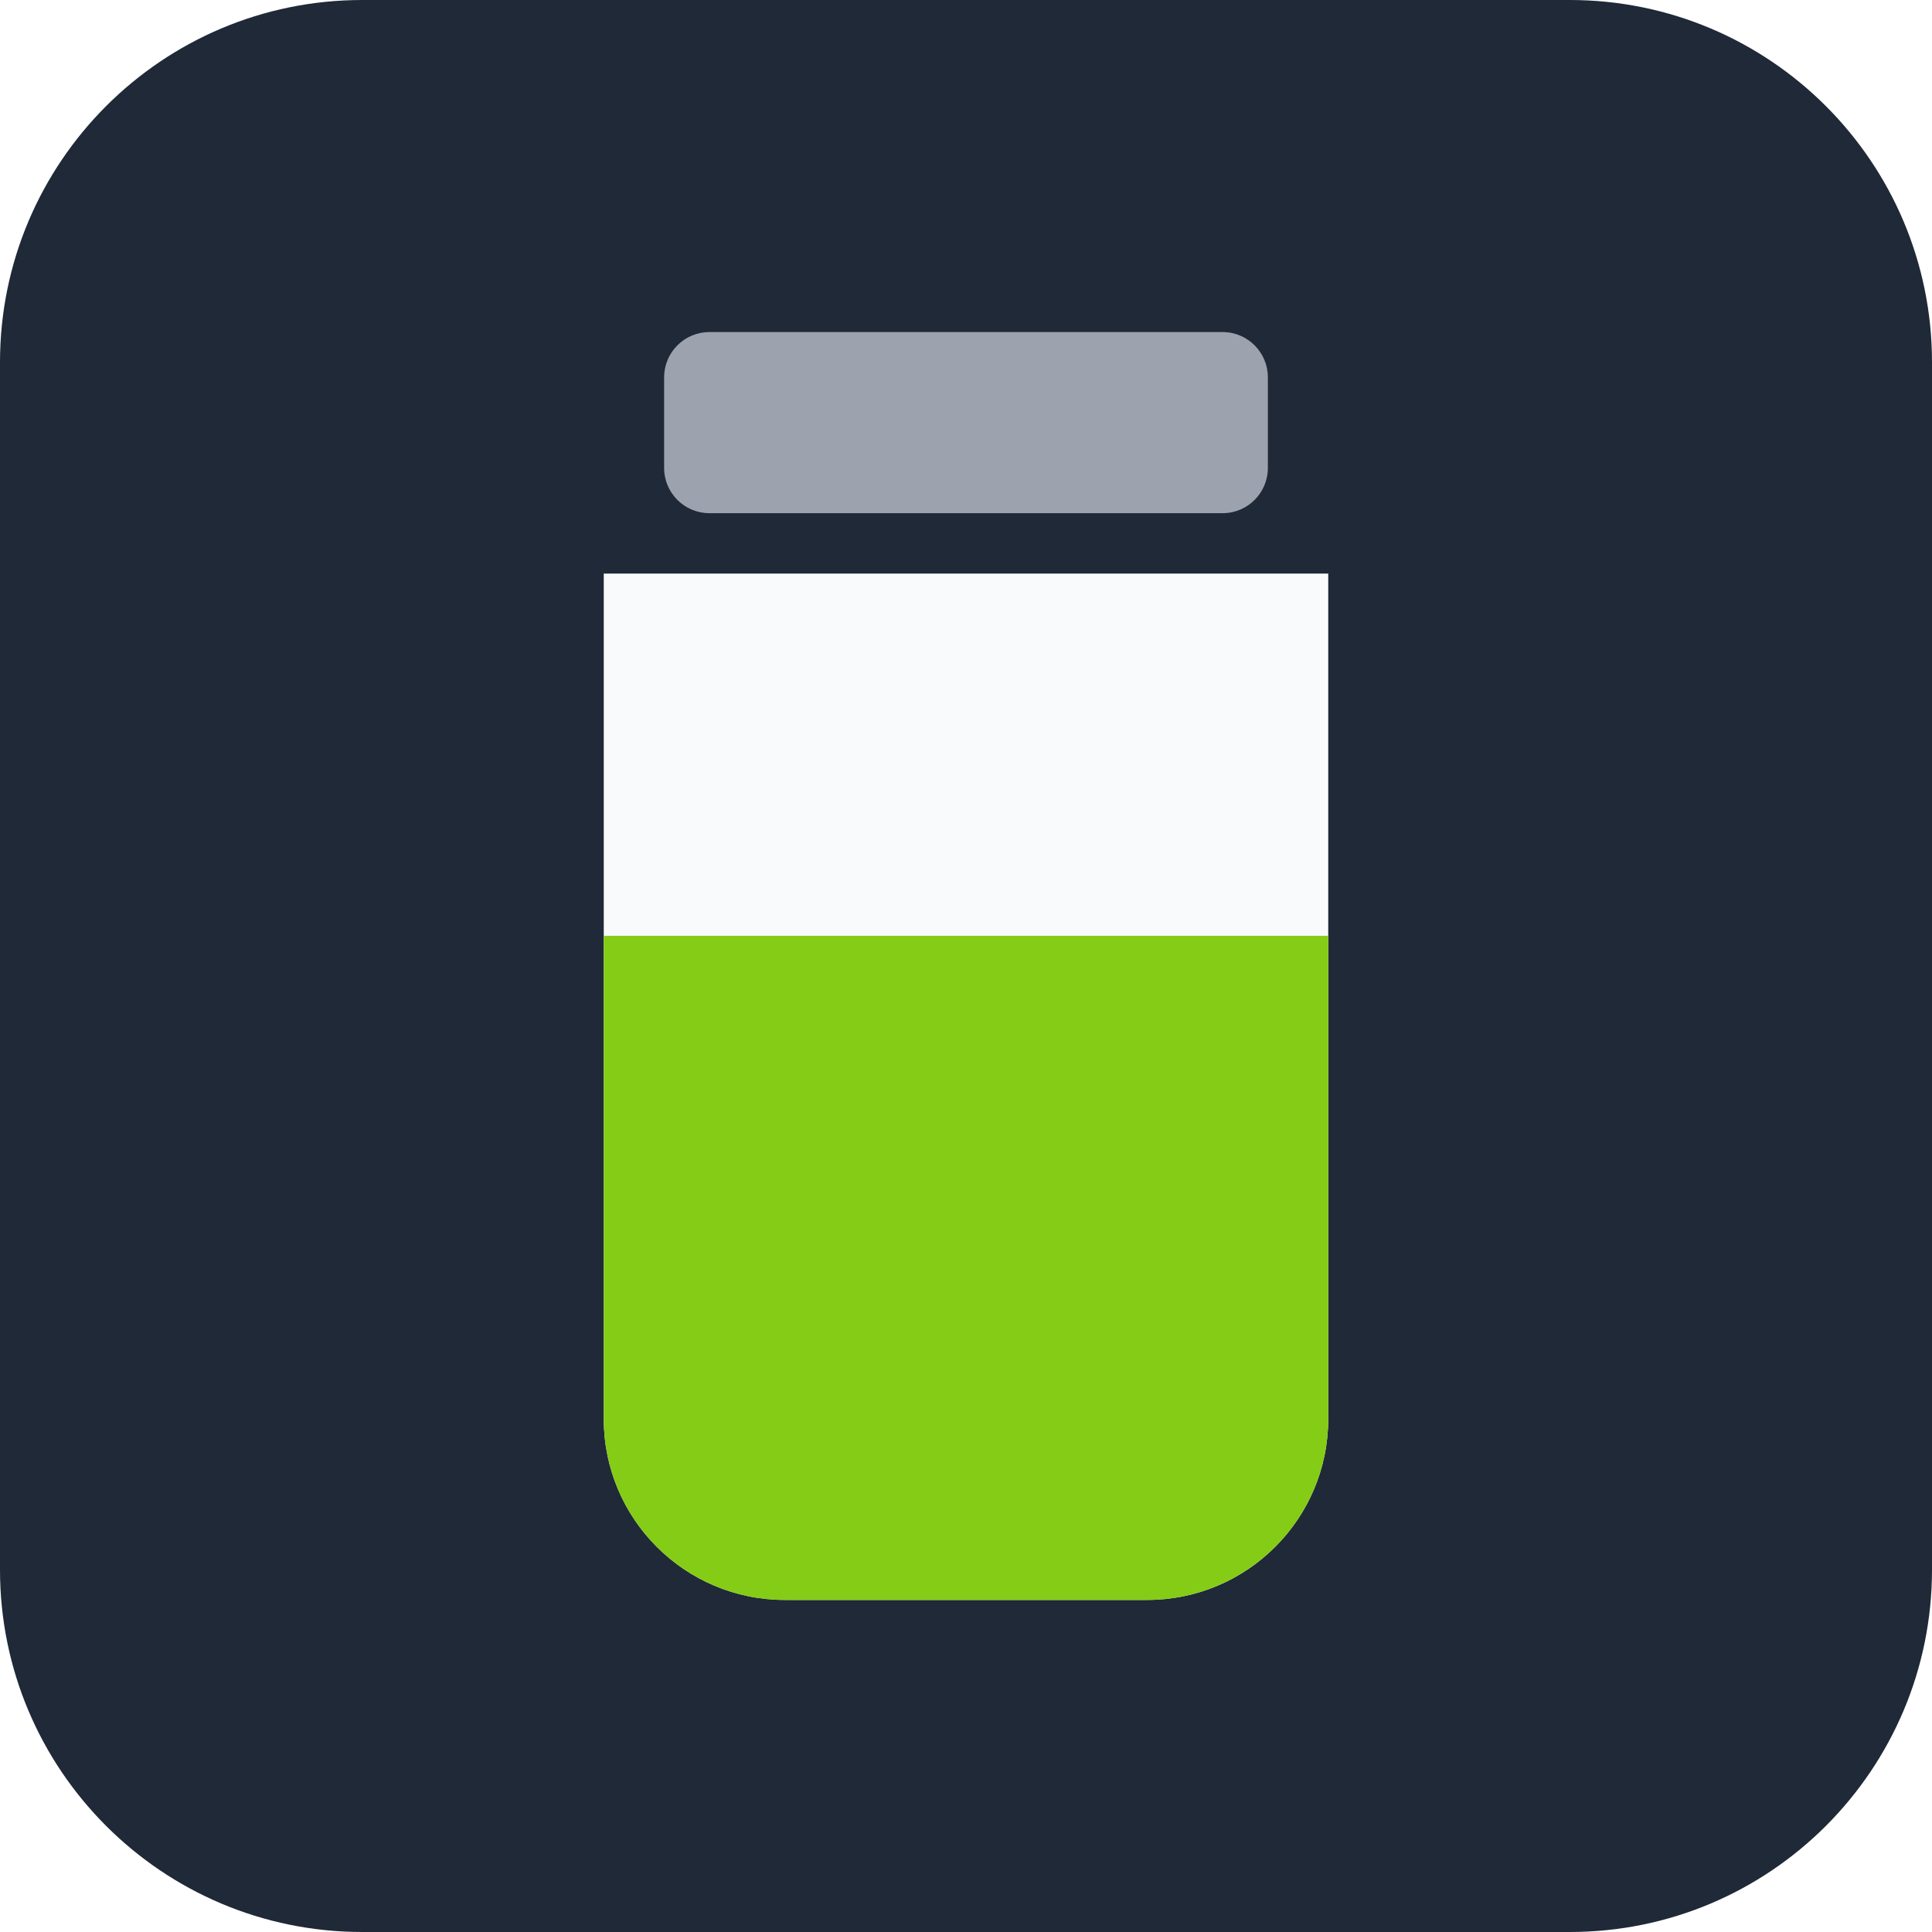
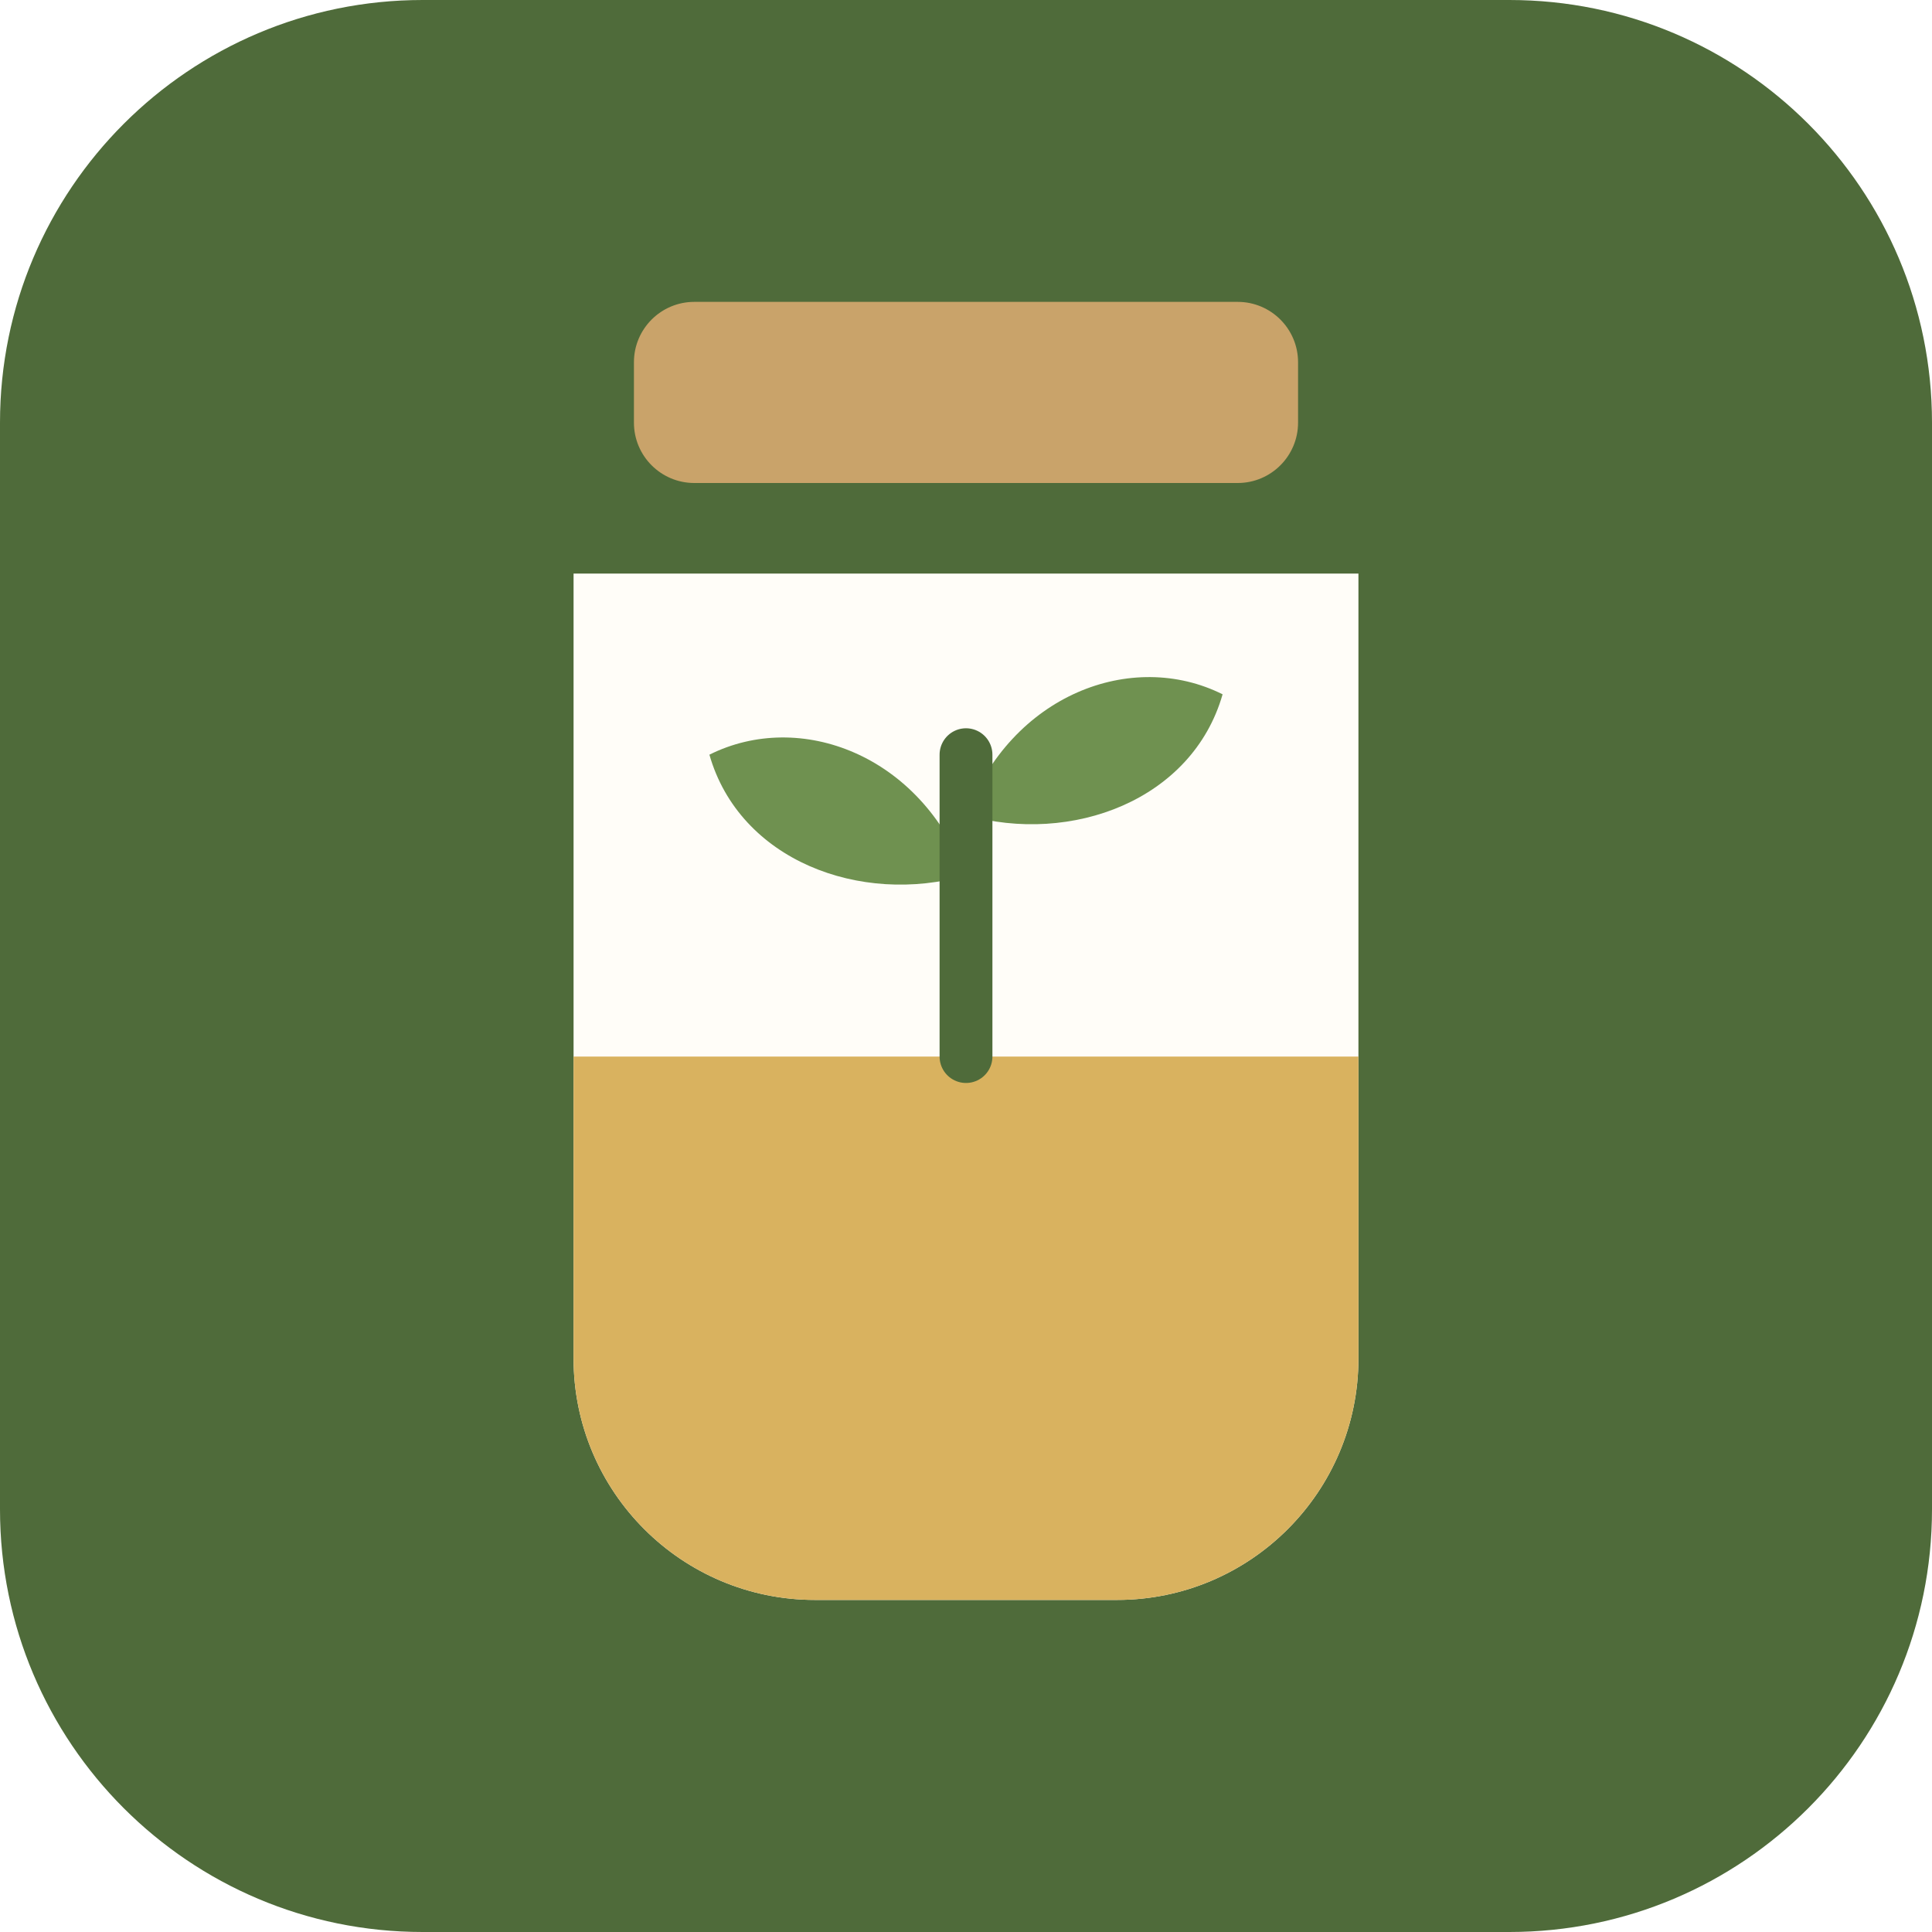
<svg xmlns="http://www.w3.org/2000/svg" viewBox="0 0 128 128">
-   <rect width="128" height="128" rx="24" fill="#1f2937" />
-   <rect x="44" y="22" width="40" height="12" rx="3" fill="#9ca3af" />
-   <path d="M40 38h48v56a12 12 0 0 1-12 12H52a12 12 0 0 1-12-12z" fill="#f9fafb" />
-   <path d="M40 62h48v32a12 12 0 0 1-12 12H52a12 12 0 0 1-12-12z" fill="#84cc16" />
+   <rect width="128" height="128" rx="28" fill="#4f6b3a" />
+   <rect x="42" y="20" width="44" height="12" rx="4" fill="#c9a36a" />
+   <path d="M38 38h52v52a16 16 0 0 1-16 16H54a16 16 0 0 1-16-16z" fill="#fffdf8" />
+   <path d="M38 70h52v20a16 16 0 0 1-16 16H54a16 16 0 0 1-16-16z" fill="#d9b25f" />
+   <g fill="#6f9150">
+     <path d="M64 58c-3-8-11-11-17-8 2 7 10 10 17 8z" />
+     <path d="M64 54c3-8 11-11 17-8-2 7-10 10-17 8z" />
+   </g>
+   <path d="M64 70V50" stroke="#4f6b3a" stroke-width="3.5" stroke-linecap="round" />
</svg>
